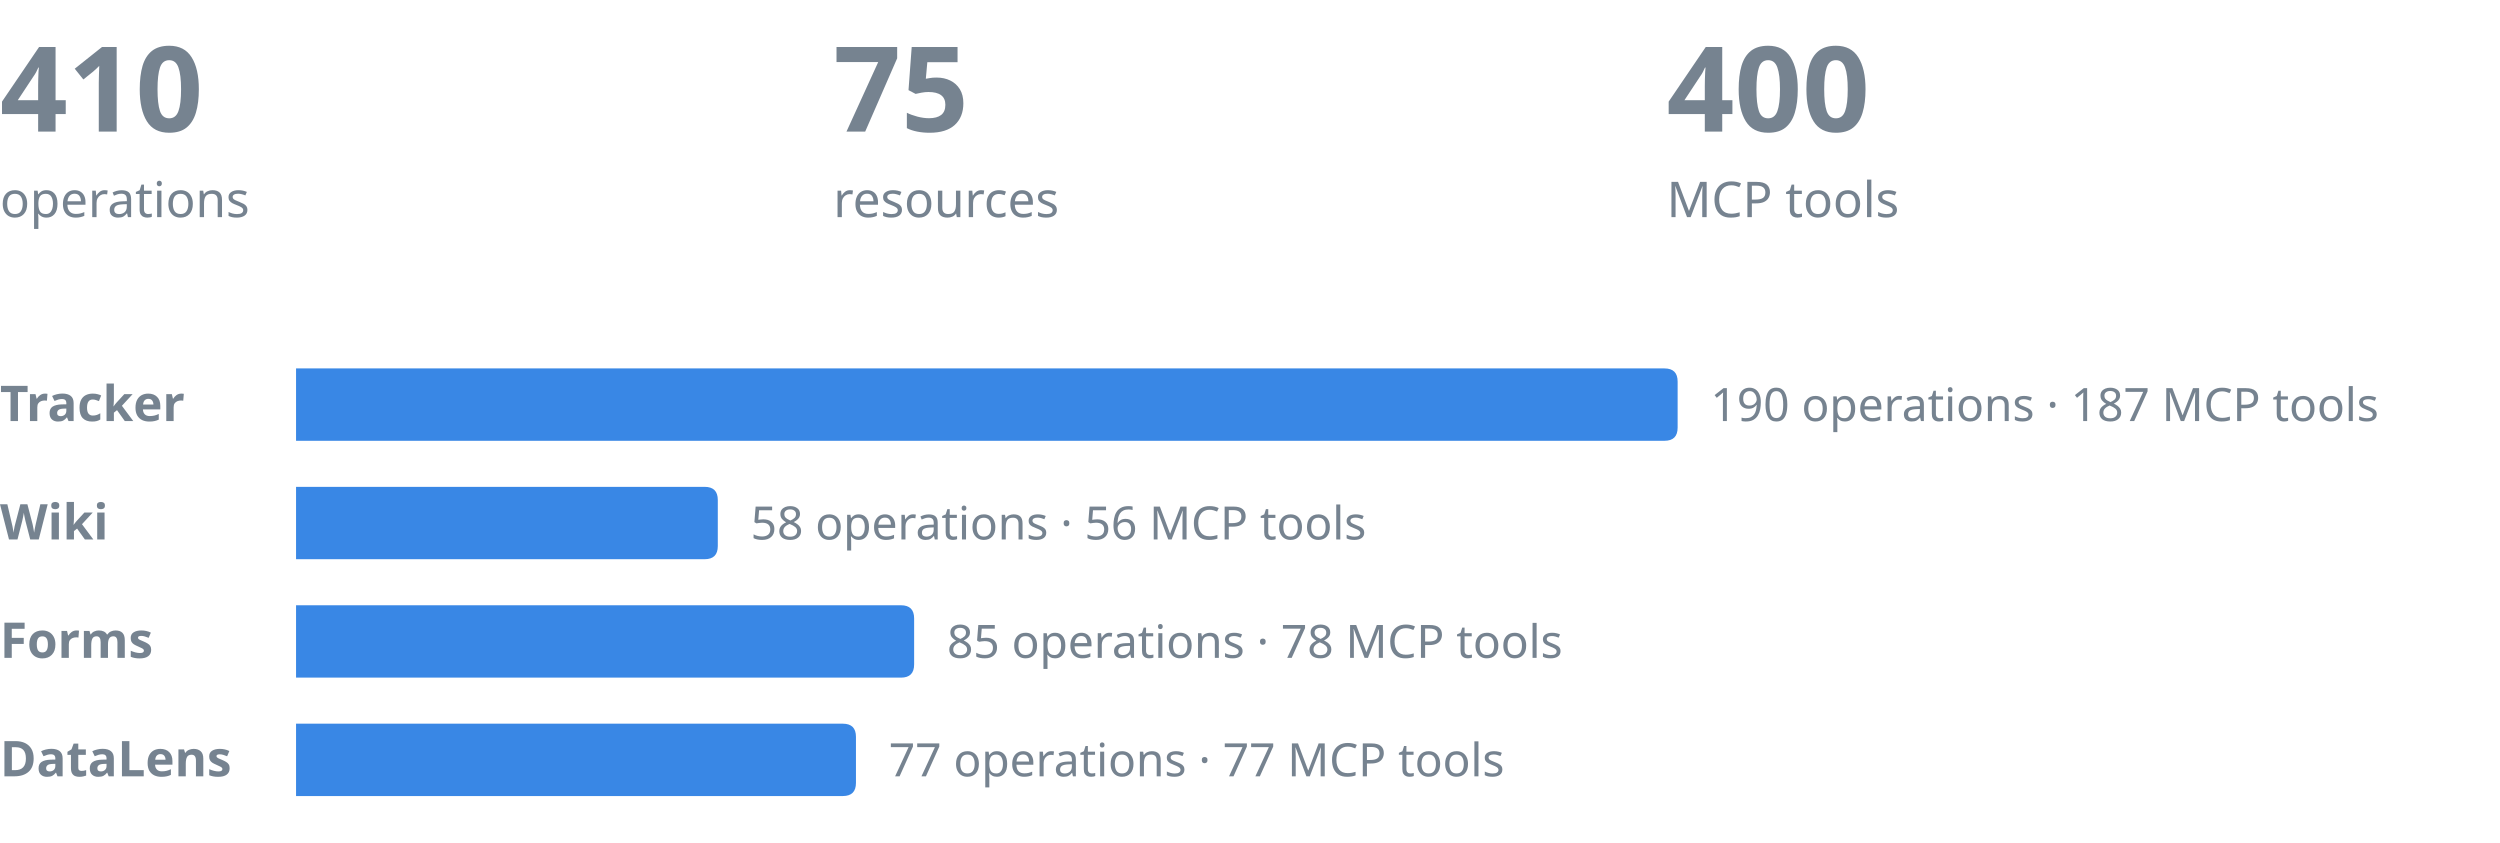
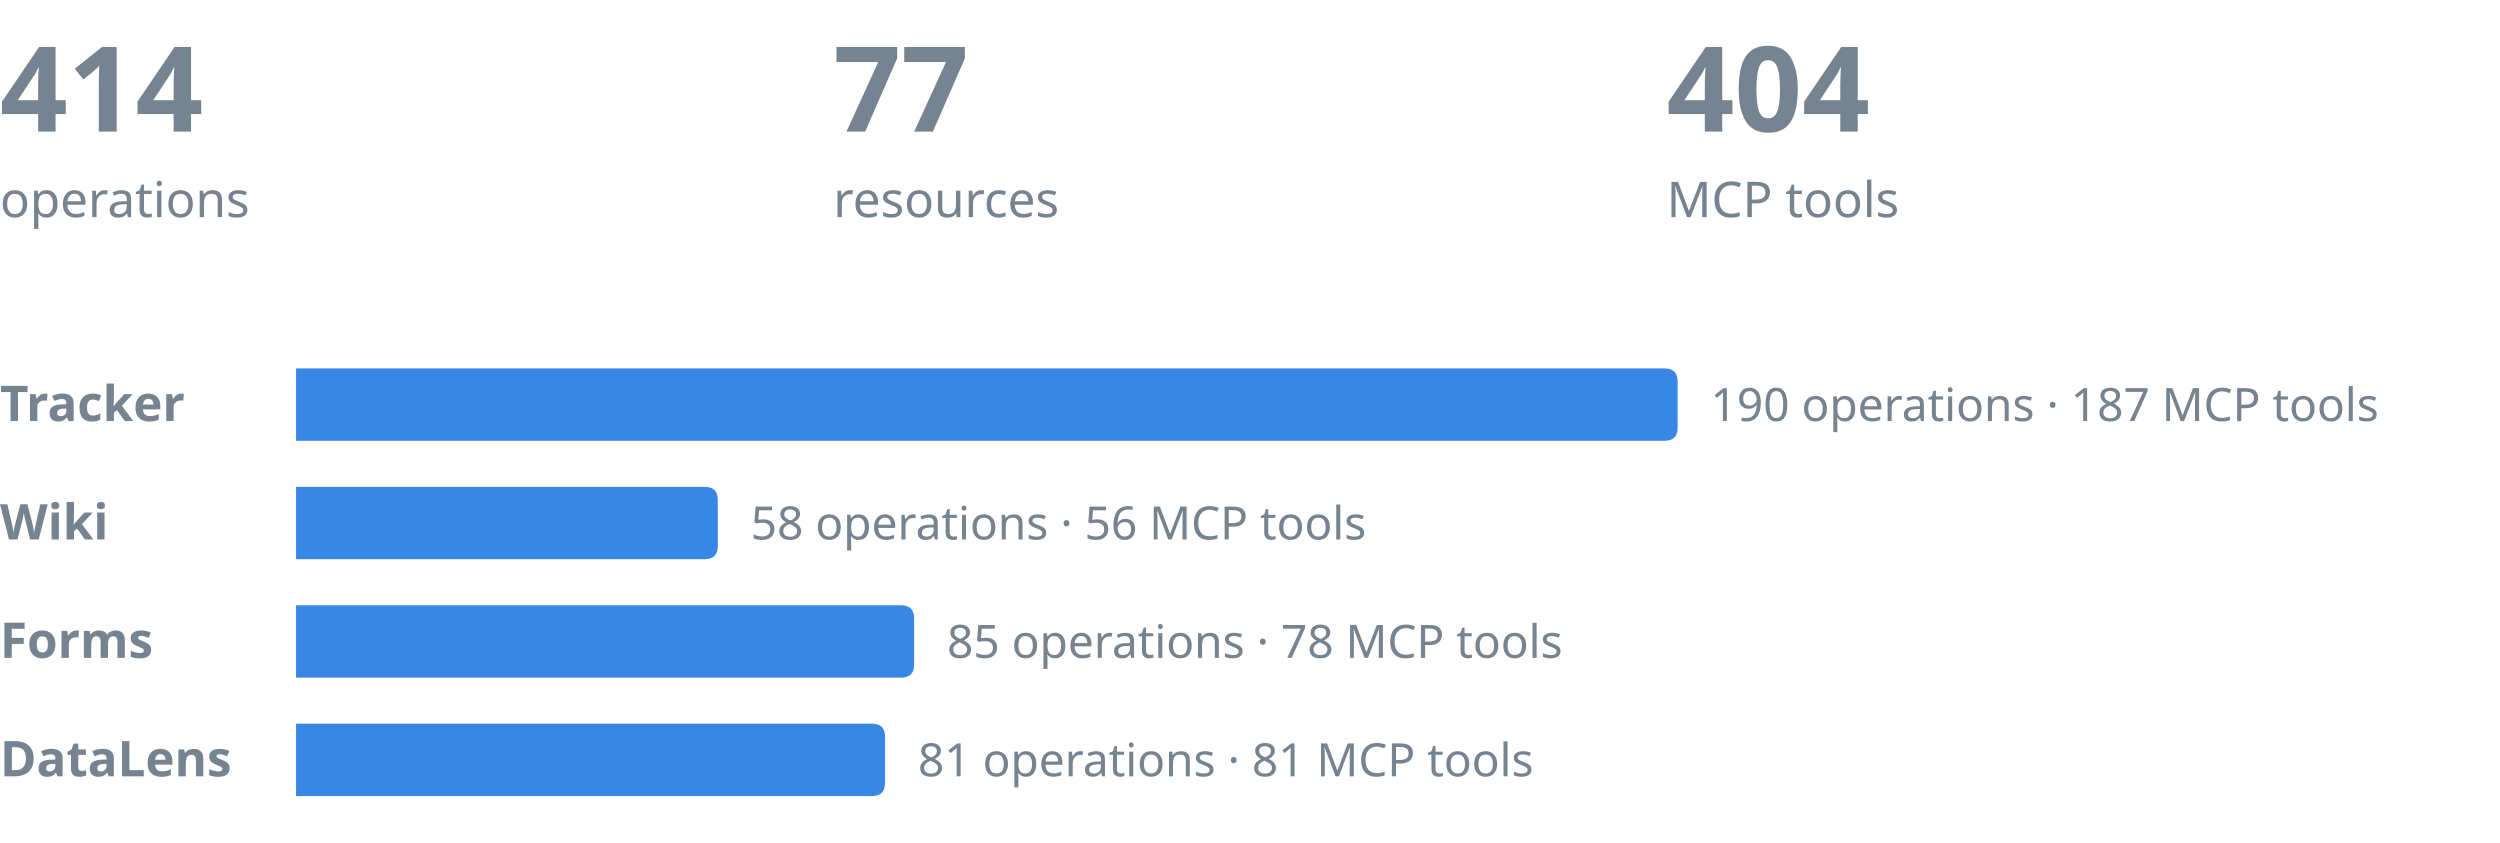
<svg xmlns="http://www.w3.org/2000/svg" width="760" height="256" viewBox="0 0 760 256" font-family="-apple-system, BlinkMacSystemFont, 'Segoe UI', 'Noto Sans', Helvetica, Arial, sans-serif" role="img" aria-labelledby="title">
  <style>.value{fill:#768390}.label{fill:#768390}.bar{fill:#3987e5}</style>
-   <text class="value" x="0" y="40" font-size="36" font-weight="600">410</text>
+   <text class="value" x="0" y="40" font-size="36" font-weight="600">414</text>
  <text class="label" x="0" y="66" font-size="15">operations</text>
-   <text class="value" x="253.333" y="40" font-size="36" font-weight="600">75</text>
+   <text class="value" x="253.333" y="40" font-size="36" font-weight="600">77</text>
  <text class="label" x="253.333" y="66" font-size="15">resources</text>
-   <text class="value" x="506.667" y="40" font-size="36" font-weight="600">400</text>
+   <text class="value" x="506.667" y="40" font-size="36" font-weight="600">404</text>
  <text class="label" x="506.667" y="66" font-size="15">MCP tools</text>
  <text class="value" x="0" y="128" font-size="15" font-weight="600">Tracker</text>
  <path class="bar" d="M90,112H506Q510,112 510,116V130Q510,134 506,134H90Z" />
  <text class="label" x="520" y="128" font-size="14">190 operations · 187 MCP tools</text>
  <text class="value" x="0" y="164" font-size="15" font-weight="600">Wiki</text>
  <path class="bar" d="M90,148H214.211Q218.211,148 218.211,152V166Q218.211,170 214.211,170H90Z" />
  <text class="label" x="228.211" y="164" font-size="14">58 operations · 56 MCP tools</text>
  <text class="value" x="0" y="200" font-size="15" font-weight="600">Forms</text>
  <path class="bar" d="M90,184H273.895Q277.895,184 277.895,188V202Q277.895,206 273.895,206H90Z" />
  <text class="label" x="287.895" y="200" font-size="14">85 operations · 78 MCP tools</text>
  <text class="value" x="0" y="236" font-size="15" font-weight="600">DataLens</text>
-   <path class="bar" d="M90,220H256.211Q260.211,220 260.211,224V238Q260.211,242 256.211,242H90Z" />
-   <text class="label" x="270.211" y="236" font-size="14">77 operations · 77 MCP tools</text>
+   <path class="bar" d="M90,220H265.053Q269.053,220 269.053,224V238Q269.053,242 265.053,242H90Z" />
+   <text class="label" x="279.053" y="236" font-size="14">81 operations · 81 MCP tools</text>
</svg>
